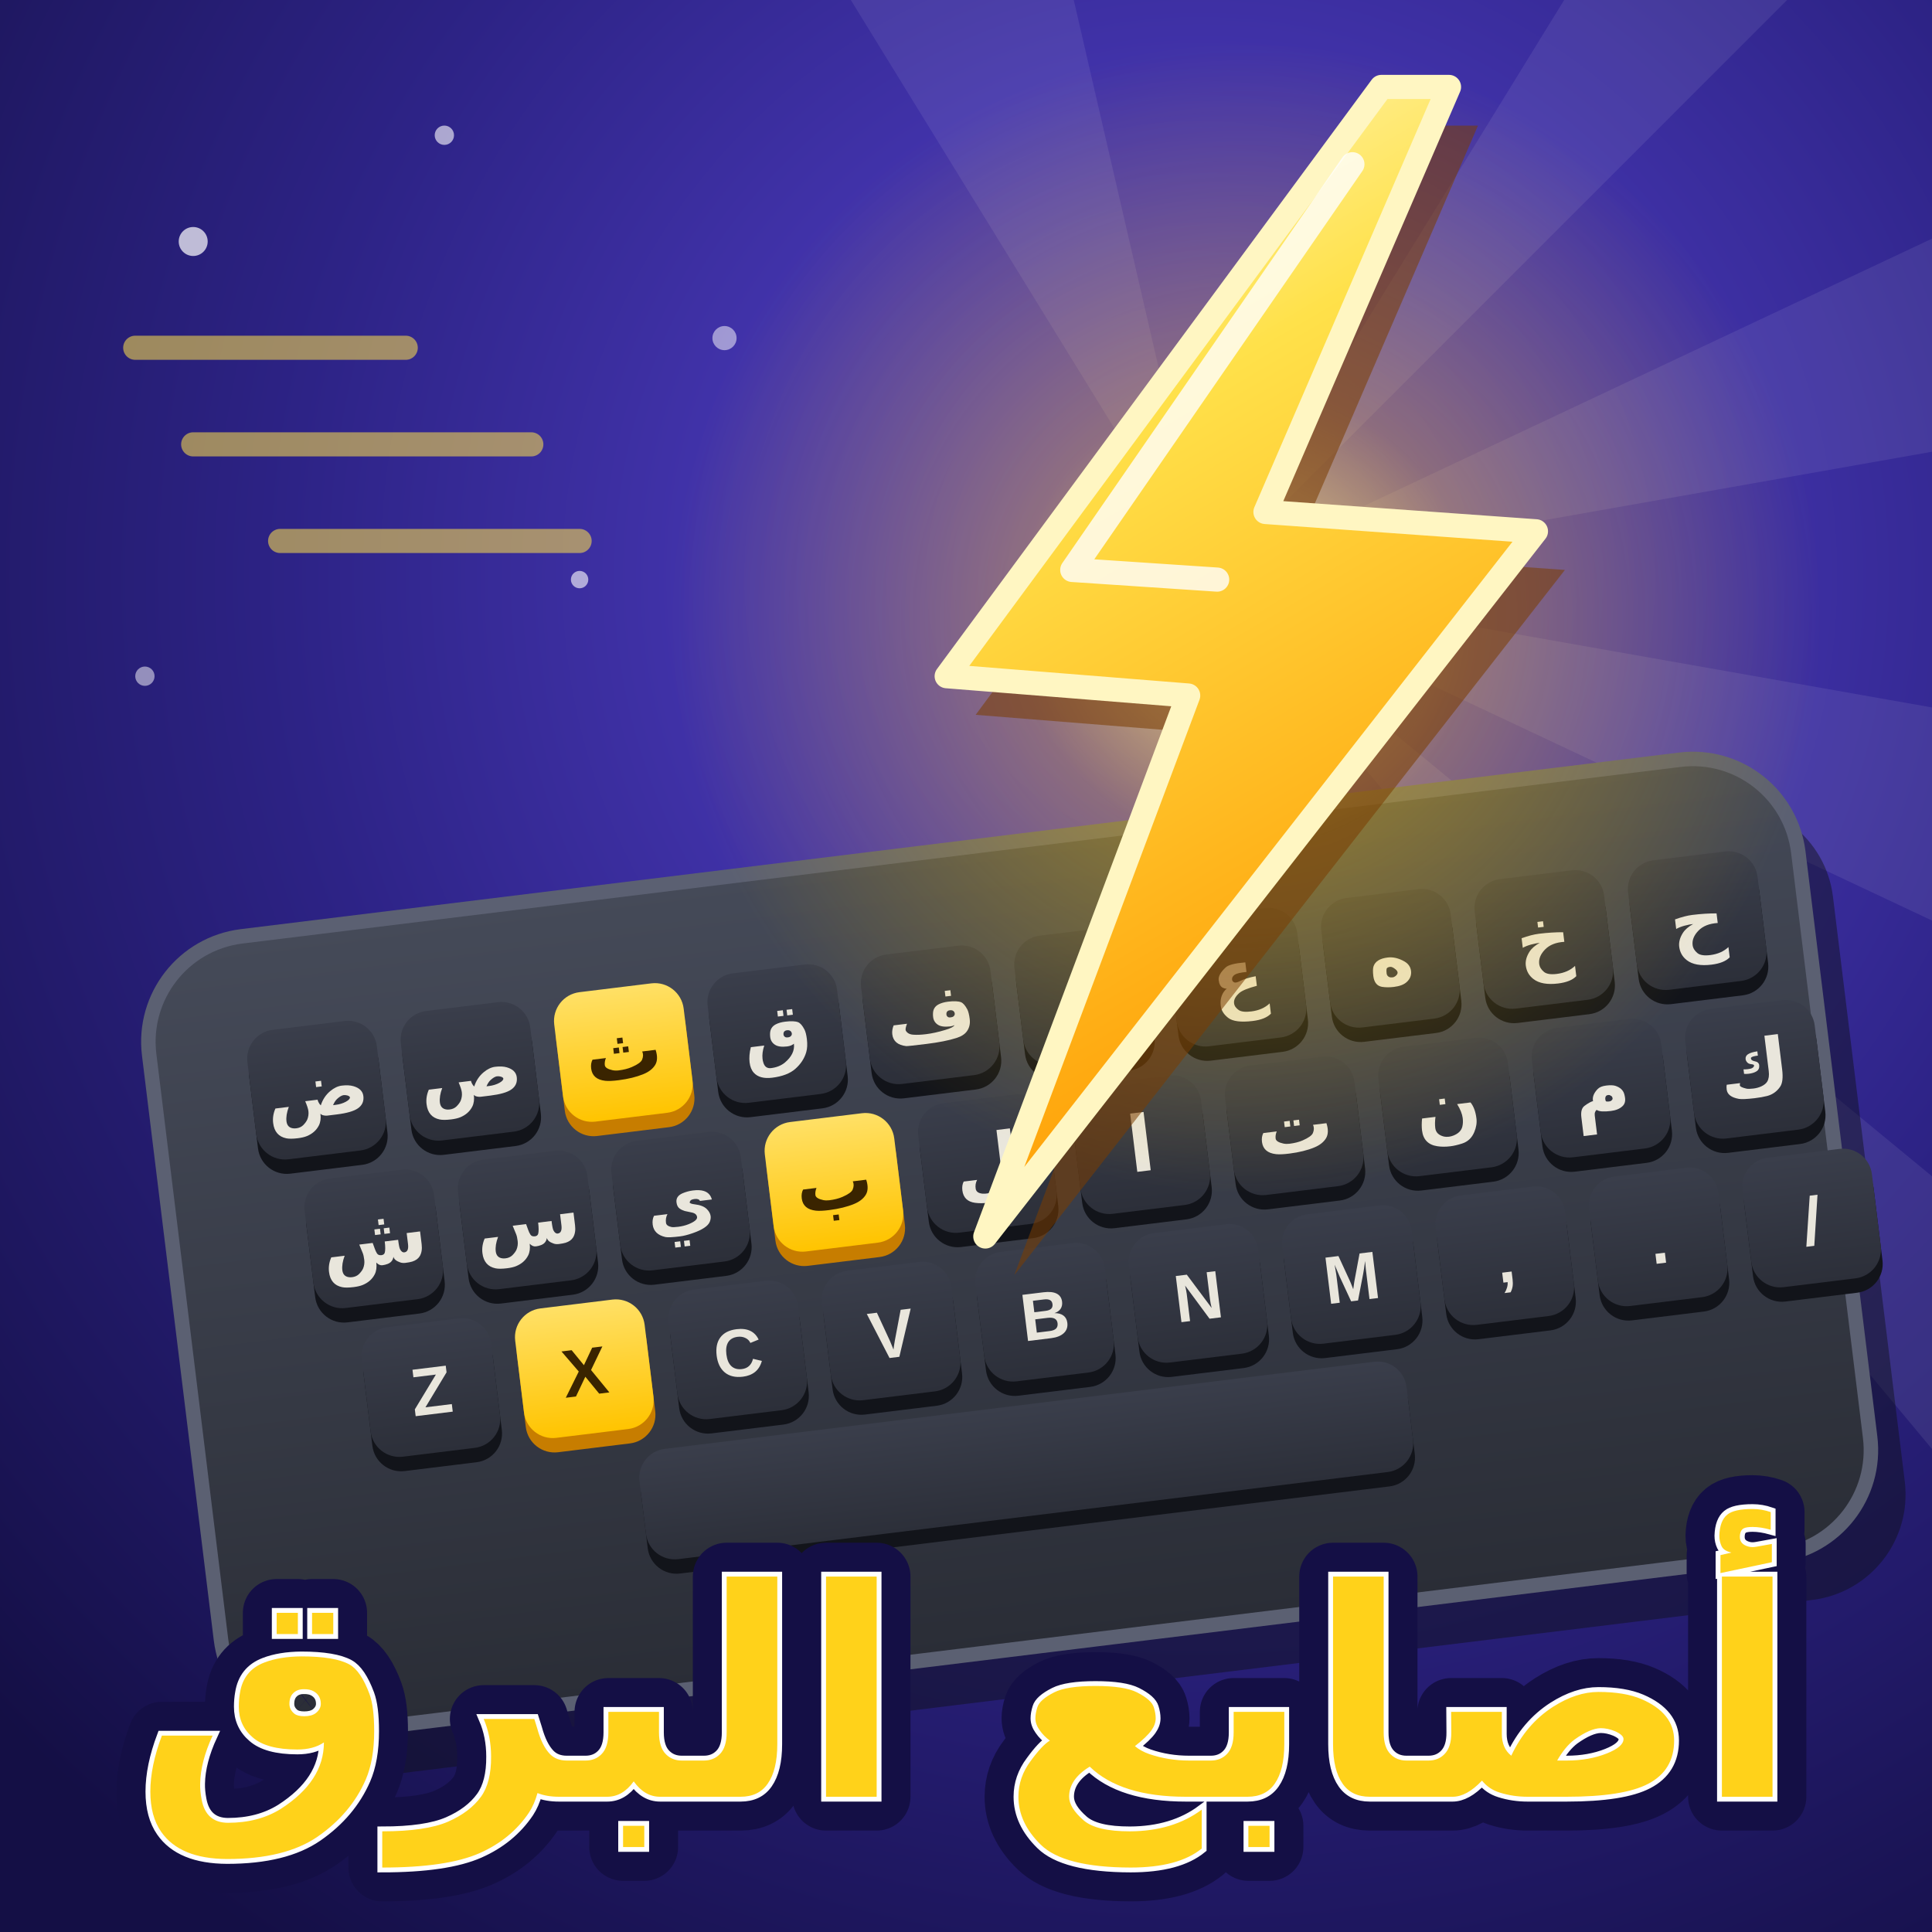
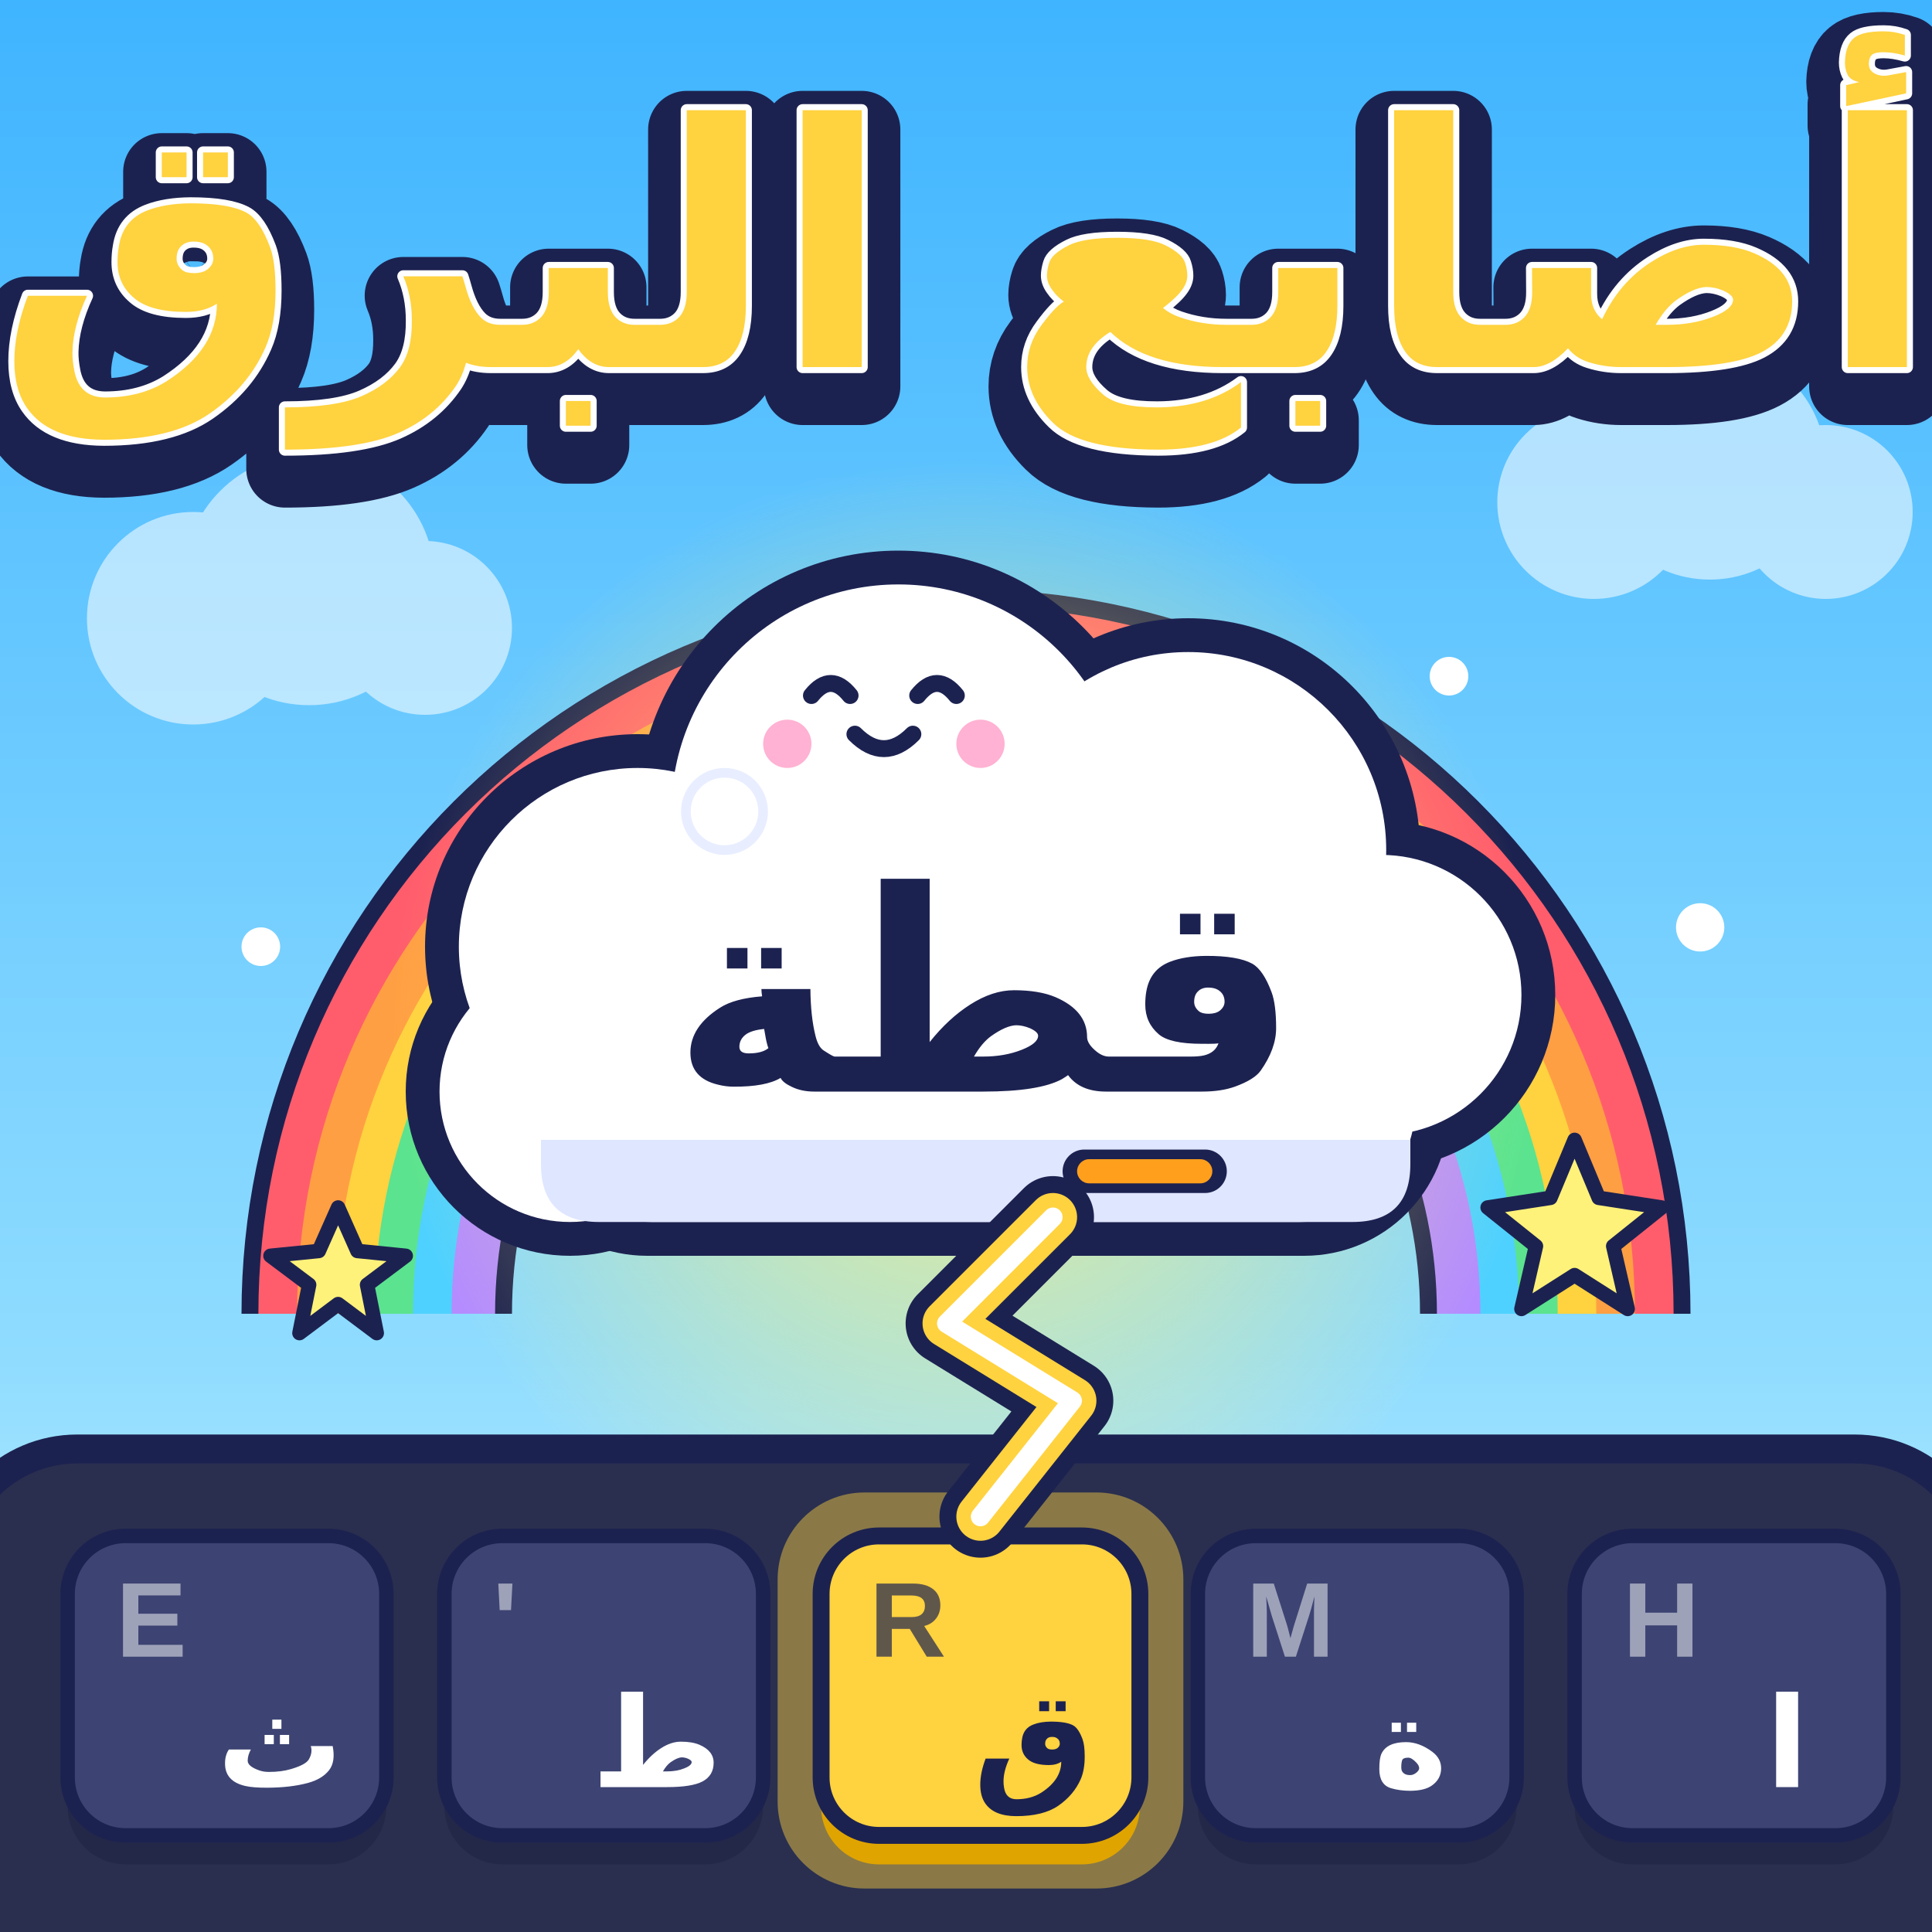
<svg xmlns="http://www.w3.org/2000/svg" viewBox="0 0 400 400" width="400" height="400">
  <defs>
-     <radialGradient id="bg" cx="0.62" cy="0.3" r="0.85">
-       <stop offset="0" stop-color="#5a46d6" />
-       <stop offset="0.55" stop-color="#2d2386" />
-       <stop offset="1" stop-color="#140f45" />
+     <linearGradient id="sky" x1="0" y1="0" x2="0" y2="1">
+       <stop offset="0" stop-color="#3fb4ff" />
+       <stop offset="0.7" stop-color="#8fdcff" />
+       <stop offset="1" stop-color="#d6f6ff" />
+     </linearGradient>
+     <radialGradient id="glow">
+       <stop offset="0" stop-color="#fff27a" stop-opacity="0.9" />
+       <stop offset="1" stop-color="#fff27a" stop-opacity="0" />
    </radialGradient>
-     <radialGradient id="glow" cx="0.5" cy="0.5" r="0.5">
-       <stop offset="0" stop-color="#fff3a0" stop-opacity=".9" />
-       <stop offset=".4" stop-color="#ffc400" stop-opacity=".35" />
-       <stop offset="1" stop-color="#ffc400" stop-opacity="0" />
-     </radialGradient>
-     <linearGradient id="bolt" x1="0" y1="0" x2="0.3" y2="1">
-       <stop offset="0" stop-color="#fffbd0" />
-       <stop offset=".35" stop-color="#ffe14a" />
-       <stop offset="1" stop-color="#ff9a00" />
-     </linearGradient>
-     <linearGradient id="kb" x1="0" y1="0" x2="0" y2="1">
-       <stop offset="0" stop-color="#454a58" />
-       <stop offset="1" stop-color="#2a2d36" />
-     </linearGradient>
-     <linearGradient id="k" x1="0" y1="0" x2="0" y2="1">
-       <stop offset="0" stop-color="#3a3e4b" />
-       <stop offset="1" stop-color="#2c2f39" />
-     </linearGradient>
-     <linearGradient id="hk" x1="0" y1="0" x2="0" y2="1">
-       <stop offset="0" stop-color="#ffe066" />
-       <stop offset="1" stop-color="#ffc400" />
-     </linearGradient>
  </defs>
-   <rect width="400" height="400" fill="url(#bg)" />
-   <g fill="#ffffff" opacity=".08">
-     <path d="M250,120 L420,40 L420,90Z" />
-     <path d="M250,120 L420,150 L420,200Z" />
-     <path d="M250,120 L330,-10 L380,-10Z" />
-     <path d="M250,120 L420,260 L400,300Z" />
-     <path d="M250,120 L170,-10 L220,-10Z" />
+   <rect width="400" height="400" fill="url(#sky)" />
+   <g fill="#ffffff" opacity="0.55">
+     <circle cx="40" cy="128" r="22" />
+     <circle cx="64" cy="120" r="26" />
+     <circle cx="88" cy="130" r="18" />
+     <circle cx="330" cy="104" r="20" />
+     <circle cx="354" cy="96" r="24" />
+     <circle cx="378" cy="106" r="18" />
  </g>
-   <g fill="#fff">
-     <circle cx="40" cy="50" r="3" opacity=".7" />
-     <circle cx="92" cy="28" r="2" opacity=".6" />
-     <circle cx="150" cy="70" r="2.5" opacity=".5" />
-     <circle cx="30" cy="140" r="2" opacity=".5" />
-     <circle cx="365" cy="330" r="2.5" opacity=".5" />
-     <circle cx="120" cy="120" r="1.8" opacity=".6" />
+   <g fill="none" stroke-linecap="butt">
+     <path d="M78 272 A122 122 0 0 1 322 272" stroke="#1c2250" stroke-width="56" />
+     <path d="M58 272 A142 142 0 0 1 342 272" stroke="#ff5d6c" stroke-width="9" />
+     <path d="M66 272 A134 134 0 0 1 334 272" stroke="#ff9f43" stroke-width="9" />
+     <path d="M74 272 A126 126 0 0 1 326 272" stroke="#ffd23f" stroke-width="9" />
+     <path d="M82 272 A118 118 0 0 1 318 272" stroke="#5be38f" stroke-width="9" />
+     <path d="M90 272 A110 110 0 0 1 310 272" stroke="#4fd1ff" stroke-width="9" />
+     <path d="M98 272 A102 102 0 0 1 302 272" stroke="#b48cff" stroke-width="9" />
  </g>
-   <g stroke="#ffe14a" stroke-width="5" stroke-linecap="round" opacity=".55">
-     <path d="M40 92 H110" />
-     <path d="M58 112 H120" />
-     <path d="M28 72 H84" />
+   <circle cx="200" cy="214" r="120" fill="url(#glow)" />
+   <g fill="#1c2250">
+     <circle cx="132" cy="196" r="44" />
+     <circle cx="186" cy="168" r="54" />
+     <circle cx="246" cy="176" r="48" />
+     <circle cx="286" cy="206" r="36" />
+     <circle cx="118" cy="226" r="34" />
+     <rect x="104" y="196" width="196" height="64" rx="30" />
  </g>
-   <g transform="rotate(-7 200 250)">
-     <rect x="36" y="176" width="344" height="166" rx="22" fill="#0d0f14" opacity=".45" transform="translate(6 10)" />
-     <rect x="36" y="176" width="344" height="166" rx="22" fill="url(#kb)" stroke="#5b6072" stroke-width="3" />
-     <g font-family="'Segoe UI', Tahoma, Arial, sans-serif" font-weight="bold">
-       <rect x="56" y="199" width="27" height="27" rx="6" fill="#12141a" />
-       <rect x="56" y="196" width="27" height="27" rx="6" fill="url(#k)" />
-       <text x="69.5" y="215" font-size="16" fill="#e9e6dc" text-anchor="middle" direction="rtl">ض</text>
-       <rect x="88" y="199" width="27" height="27" rx="6" fill="#12141a" />
-       <rect x="88" y="196" width="27" height="27" rx="6" fill="url(#k)" />
-       <text x="101.5" y="215" font-size="16" fill="#e9e6dc" text-anchor="middle" direction="rtl">ص</text>
-       <rect x="120" y="199" width="27" height="27" rx="6" fill="#c77d00" />
-       <rect x="120" y="196" width="27" height="27" rx="6" fill="url(#hk)" />
-       <text x="133.5" y="215" font-size="16" fill="#3a2400" text-anchor="middle" direction="rtl">ث</text>
-       <rect x="152" y="199" width="27" height="27" rx="6" fill="#12141a" />
-       <rect x="152" y="196" width="27" height="27" rx="6" fill="url(#k)" />
-       <text x="165.5" y="215" font-size="16" fill="#e9e6dc" text-anchor="middle" direction="rtl">ق</text>
-       <rect x="184" y="199" width="27" height="27" rx="6" fill="#12141a" />
-       <rect x="184" y="196" width="27" height="27" rx="6" fill="url(#k)" />
-       <text x="197.5" y="215" font-size="16" fill="#e9e6dc" text-anchor="middle" direction="rtl">ف</text>
-       <rect x="216" y="199" width="27" height="27" rx="6" fill="#12141a" />
-       <rect x="216" y="196" width="27" height="27" rx="6" fill="url(#k)" />
-       <text x="229.5" y="215" font-size="16" fill="#e9e6dc" text-anchor="middle" direction="rtl">غ</text>
-       <rect x="248" y="199" width="27" height="27" rx="6" fill="#12141a" />
-       <rect x="248" y="196" width="27" height="27" rx="6" fill="url(#k)" />
-       <text x="261.5" y="215" font-size="16" fill="#e9e6dc" text-anchor="middle" direction="rtl">ع</text>
-       <rect x="280" y="199" width="27" height="27" rx="6" fill="#12141a" />
-       <rect x="280" y="196" width="27" height="27" rx="6" fill="url(#k)" />
-       <text x="293.5" y="215" font-size="16" fill="#e9e6dc" text-anchor="middle" direction="rtl">ه</text>
-       <rect x="312" y="199" width="27" height="27" rx="6" fill="#12141a" />
-       <rect x="312" y="196" width="27" height="27" rx="6" fill="url(#k)" />
-       <text x="325.5" y="215" font-size="16" fill="#e9e6dc" text-anchor="middle" direction="rtl">خ</text>
-       <rect x="344" y="199" width="27" height="27" rx="6" fill="#12141a" />
-       <rect x="344" y="196" width="27" height="27" rx="6" fill="url(#k)" />
-       <text x="357.5" y="215" font-size="16" fill="#e9e6dc" text-anchor="middle" direction="rtl">ح</text>
-       <rect x="64" y="231" width="27" height="27" rx="6" fill="#12141a" />
-       <rect x="64" y="228" width="27" height="27" rx="6" fill="url(#k)" />
-       <text x="77.5" y="247" font-size="16" fill="#e9e6dc" text-anchor="middle" direction="rtl">ش</text>
-       <rect x="96" y="231" width="27" height="27" rx="6" fill="#12141a" />
-       <rect x="96" y="228" width="27" height="27" rx="6" fill="url(#k)" />
-       <text x="109.5" y="247" font-size="16" fill="#e9e6dc" text-anchor="middle" direction="rtl">س</text>
-       <rect x="128" y="231" width="27" height="27" rx="6" fill="#12141a" />
-       <rect x="128" y="228" width="27" height="27" rx="6" fill="url(#k)" />
-       <text x="141.5" y="247" font-size="16" fill="#e9e6dc" text-anchor="middle" direction="rtl">ي</text>
-       <rect x="160" y="231" width="27" height="27" rx="6" fill="#c77d00" />
-       <rect x="160" y="228" width="27" height="27" rx="6" fill="url(#hk)" />
-       <text x="173.5" y="247" font-size="16" fill="#3a2400" text-anchor="middle" direction="rtl">ب</text>
-       <rect x="192" y="231" width="27" height="27" rx="6" fill="#12141a" />
-       <rect x="192" y="228" width="27" height="27" rx="6" fill="url(#k)" />
-       <text x="205.5" y="247" font-size="16" fill="#e9e6dc" text-anchor="middle" direction="rtl">ل</text>
-       <rect x="224" y="231" width="27" height="27" rx="6" fill="#12141a" />
-       <rect x="224" y="228" width="27" height="27" rx="6" fill="url(#k)" />
-       <text x="237.5" y="247" font-size="16" fill="#e9e6dc" text-anchor="middle" direction="rtl">ا</text>
-       <rect x="256" y="231" width="27" height="27" rx="6" fill="#12141a" />
-       <rect x="256" y="228" width="27" height="27" rx="6" fill="url(#k)" />
-       <text x="269.5" y="247" font-size="16" fill="#e9e6dc" text-anchor="middle" direction="rtl">ت</text>
-       <rect x="288" y="231" width="27" height="27" rx="6" fill="#12141a" />
-       <rect x="288" y="228" width="27" height="27" rx="6" fill="url(#k)" />
-       <text x="301.5" y="247" font-size="16" fill="#e9e6dc" text-anchor="middle" direction="rtl">ن</text>
-       <rect x="320" y="231" width="27" height="27" rx="6" fill="#12141a" />
-       <rect x="320" y="228" width="27" height="27" rx="6" fill="url(#k)" />
-       <text x="333.5" y="247" font-size="16" fill="#e9e6dc" text-anchor="middle" direction="rtl">م</text>
-       <rect x="352" y="231" width="27" height="27" rx="6" fill="#12141a" />
-       <rect x="352" y="228" width="27" height="27" rx="6" fill="url(#k)" />
-       <text x="365.5" y="247" font-size="16" fill="#e9e6dc" text-anchor="middle" direction="rtl">ك</text>
-       <rect x="72" y="263" width="27" height="27" rx="6" fill="#12141a" />
-       <rect x="72" y="260" width="27" height="27" rx="6" fill="url(#k)" />
-       <text x="85.5" y="279" font-size="14" fill="#e9e6dc" text-anchor="middle">Z</text>
-       <rect x="104" y="263" width="27" height="27" rx="6" fill="#c77d00" />
-       <rect x="104" y="260" width="27" height="27" rx="6" fill="url(#hk)" />
-       <text x="117.5" y="279" font-size="14" fill="#3a2400" text-anchor="middle">X</text>
-       <rect x="136" y="263" width="27" height="27" rx="6" fill="#12141a" />
-       <rect x="136" y="260" width="27" height="27" rx="6" fill="url(#k)" />
-       <text x="149.5" y="279" font-size="14" fill="#e9e6dc" text-anchor="middle">C</text>
-       <rect x="168" y="263" width="27" height="27" rx="6" fill="#12141a" />
-       <rect x="168" y="260" width="27" height="27" rx="6" fill="url(#k)" />
-       <text x="181.5" y="279" font-size="14" fill="#e9e6dc" text-anchor="middle">V</text>
-       <rect x="200" y="263" width="27" height="27" rx="6" fill="#12141a" />
-       <rect x="200" y="260" width="27" height="27" rx="6" fill="url(#k)" />
-       <text x="213.5" y="279" font-size="14" fill="#e9e6dc" text-anchor="middle">B</text>
-       <rect x="232" y="263" width="27" height="27" rx="6" fill="#12141a" />
-       <rect x="232" y="260" width="27" height="27" rx="6" fill="url(#k)" />
-       <text x="245.5" y="279" font-size="14" fill="#e9e6dc" text-anchor="middle">N</text>
-       <rect x="264" y="263" width="27" height="27" rx="6" fill="#12141a" />
-       <rect x="264" y="260" width="27" height="27" rx="6" fill="url(#k)" />
-       <text x="277.5" y="279" font-size="14" fill="#e9e6dc" text-anchor="middle">M</text>
-       <rect x="296" y="263" width="27" height="27" rx="6" fill="#12141a" />
-       <rect x="296" y="260" width="27" height="27" rx="6" fill="url(#k)" />
-       <text x="309.5" y="279" font-size="14" fill="#e9e6dc" text-anchor="middle">,</text>
-       <rect x="328" y="263" width="27" height="27" rx="6" fill="#12141a" />
-       <rect x="328" y="260" width="27" height="27" rx="6" fill="url(#k)" />
-       <text x="341.5" y="279" font-size="14" fill="#e9e6dc" text-anchor="middle">.</text>
-       <rect x="360" y="263" width="27" height="27" rx="6" fill="#12141a" />
-       <rect x="360" y="260" width="27" height="27" rx="6" fill="url(#k)" />
-       <text x="373.5" y="279" font-size="14" fill="#e9e6dc" text-anchor="middle">/</text>
-       <rect x="126" y="295" width="160" height="23" rx="6" fill="#12141a" />
-       <rect x="126" y="292" width="160" height="23" rx="6" fill="url(#k)" />
+   <g fill="#ffffff">
+     <circle cx="132" cy="196" r="37" />
+     <circle cx="186" cy="168" r="47" />
+     <circle cx="246" cy="176" r="41" />
+     <circle cx="286" cy="206" r="29" />
+     <circle cx="118" cy="226" r="27" />
+     <rect x="111" y="203" width="182" height="50" rx="24" />
+   </g>
+   <path d="M112 236 L292 236 L292 241 Q292 253 280 253 L124 253 Q112 253 112 241 Z" fill="#dfe6ff" />
+   <circle cx="150" cy="168" r="8" fill="#ffffff" stroke="#e8eeff" stroke-width="2" />
+   <g stroke="#1c2250" stroke-width="3.5" stroke-linecap="round" fill="none">
+     <path d="M168 144 Q172 139 176 144" />
+     <path d="M190 144 Q194 139 198 144" />
+     <path d="M177 152 Q183 158 189 152" />
+   </g>
+   <circle cx="163" cy="154" r="5" fill="#ff7eb6" opacity="0.6" />
+   <circle cx="203" cy="154" r="5" fill="#ff7eb6" opacity="0.6" />
+   <g font-family="Fredoka, 'Segoe UI', Tahoma, Arial, sans-serif" font-weight="700" text-anchor="middle" direction="rtl">
+     <text x="204" y="226" font-size="58" fill="#1c2250">قطة</text>
+   </g>
+   <rect x="220" y="238" width="34" height="9" rx="4.5" fill="#1c2250" />
+   <rect x="223" y="240" width="28" height="5" rx="2.5" fill="#ff9f1c" />
+   <rect x="-10" y="300" width="420" height="120" rx="26" fill="#2a2f4f" stroke="#1c2250" stroke-width="6" />
+   <g font-family="Fredoka, 'Segoe UI', Tahoma, Arial, sans-serif" font-weight="700">
+     <g transform="translate(14 318)">
+       <rect x="0" y="4" width="66" height="64" rx="12" fill="#232848" />
+       <rect x="0" y="0" width="66" height="62" rx="12" fill="#3d4473" stroke="#1c2250" stroke-width="3" />
+       <text x="10" y="25" font-size="22" fill="#ffffff" opacity="0.5">E</text>
+       <text x="44" y="52" font-size="26" fill="#ffffff" text-anchor="middle">ث</text>
+     </g>
+     <g transform="translate(92 318)">
+       <rect x="0" y="4" width="66" height="64" rx="12" fill="#232848" />
+       <rect x="0" y="0" width="66" height="62" rx="12" fill="#3d4473" stroke="#1c2250" stroke-width="3" />
+       <text x="10" y="25" font-size="22" fill="#ffffff" opacity="0.5">'</text>
+       <text x="44" y="52" font-size="26" fill="#ffffff" text-anchor="middle">ط</text>
+     </g>
+     <g transform="translate(170 318)">
+       <rect x="-9" y="-9" width="84" height="82" rx="18" fill="#ffd23f" opacity="0.45" />
+       <rect x="0" y="4" width="66" height="64" rx="12" fill="#e0a400" />
+       <rect x="0" y="0" width="66" height="62" rx="12" fill="#ffd23f" stroke="#1c2250" stroke-width="3.5" />
+       <text x="10" y="25" font-size="22" fill="#1c2250" opacity="0.7">R</text>
+       <text x="44" y="52" font-size="28" fill="#1c2250" text-anchor="middle">ق</text>
+     </g>
+     <g transform="translate(248 318)">
+       <rect x="0" y="4" width="66" height="64" rx="12" fill="#232848" />
+       <rect x="0" y="0" width="66" height="62" rx="12" fill="#3d4473" stroke="#1c2250" stroke-width="3" />
+       <text x="10" y="25" font-size="22" fill="#ffffff" opacity="0.5">M</text>
+       <text x="44" y="52" font-size="26" fill="#ffffff" text-anchor="middle">ة</text>
+     </g>
+     <g transform="translate(326 318)">
+       <rect x="0" y="4" width="66" height="64" rx="12" fill="#232848" />
+       <rect x="0" y="0" width="66" height="62" rx="12" fill="#3d4473" stroke="#1c2250" stroke-width="3" />
+       <text x="10" y="25" font-size="22" fill="#ffffff" opacity="0.5">H</text>
+       <text x="44" y="52" font-size="26" fill="#ffffff" text-anchor="middle">ا</text>
    </g>
  </g>
-   <circle cx="258" cy="128" r="120" fill="url(#glow)" />
-   <path d="M286 18 L196 140 L246 144 L204 256 L318 110 L262 106 L300 18Z" fill="#7a3d00" transform="translate(6 8)" opacity=".55" />
-   <path d="M286 18 L196 140 L246 144 L204 256 L318 110 L262 106 L300 18Z" fill="url(#bolt)" stroke="#fff6c2" stroke-width="5" stroke-linejoin="round" />
-   <path d="M280 34 L222 118 L252 120" fill="none" stroke="#ffffff" stroke-width="5" stroke-linecap="round" stroke-linejoin="round" opacity=".8" />
-   <g font-family="'Segoe UI', Tahoma, Arial, sans-serif" font-weight="bold" text-anchor="middle" direction="rtl">
-     <text x="200" y="372" font-size="60" fill="#140f45" stroke="#140f45" stroke-width="14" stroke-linejoin="round">أصابع البرق</text>
-     <text x="200" y="372" font-size="60" fill="#ffd21a" stroke="#ffffff" stroke-width="2" paint-order="stroke">أصابع البرق</text>
+   <g stroke-linejoin="round" stroke-linecap="round" fill="none">
+     <path d="M203 314 L222 290 L196 274 L218 252" stroke="#1c2250" stroke-width="17" />
+     <path d="M203 314 L222 290 L196 274 L218 252" stroke="#ffd23f" stroke-width="10" />
+     <path d="M203 314 L222 290 L196 274 L218 252" stroke="#ffffff" stroke-width="4" />
+   </g>
+   <g fill="#fff27a" stroke="#1c2250" stroke-width="3" stroke-linejoin="round">
+     <path d="M326 236 L331 248 L344 250 L334 258 L337 271 L326 264 L315 271 L318 258 L308 250 L321 248 Z" />
+     <path d="M70 250 L74 259 L84 260 L76 266 L78 276 L70 270 L62 276 L64 266 L56 260 L66 259 Z" />
+   </g>
+   <g fill="#ffffff">
+     <circle cx="352" cy="192" r="5" />
+     <circle cx="54" cy="196" r="4" />
+     <circle cx="300" cy="140" r="4" />
+   </g>
+   <g font-family="Fredoka, 'Segoe UI', Tahoma, Arial, sans-serif" font-weight="700" text-anchor="middle" direction="rtl">
+     <text x="200" y="80" font-size="70" fill="#1c2250" stroke="#1c2250" stroke-width="16" stroke-linejoin="round" paint-order="stroke">أصابع البرق</text>
+     <text x="200" y="76" font-size="70" fill="#ffd23f" stroke="#ffffff" stroke-width="2.5" paint-order="stroke" stroke-linejoin="round">أصابع البرق</text>
  </g>
</svg>
